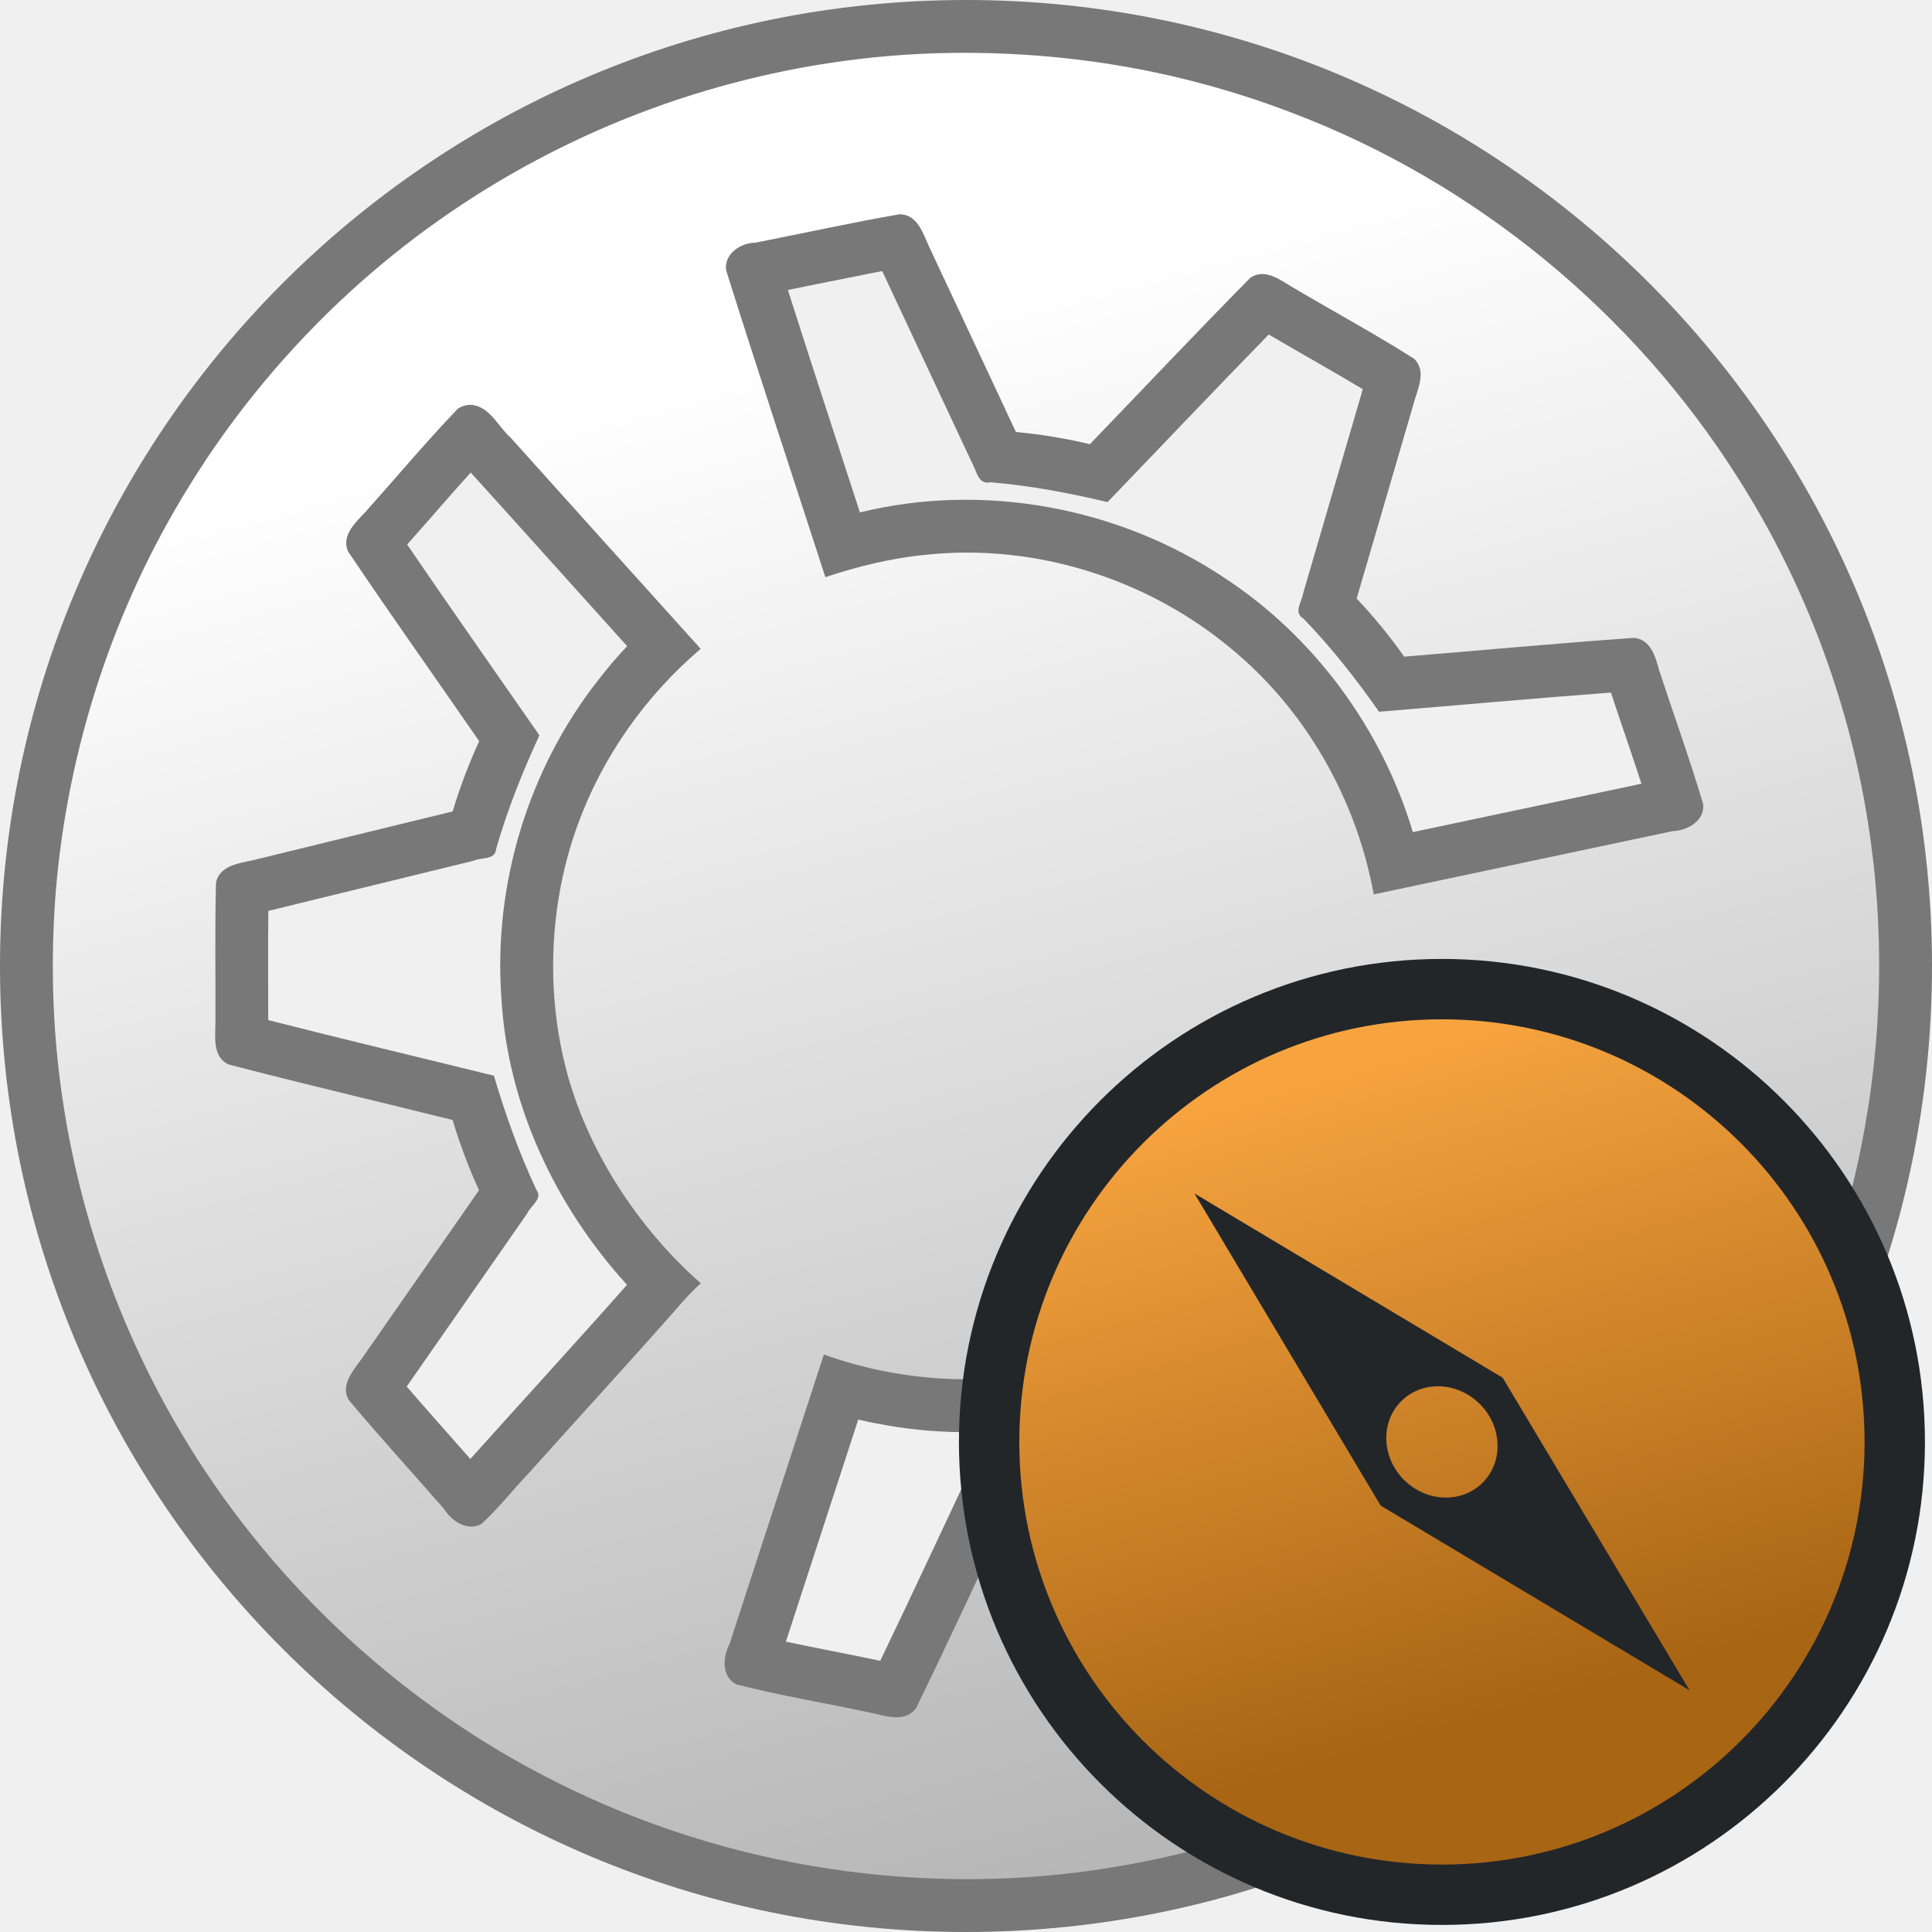
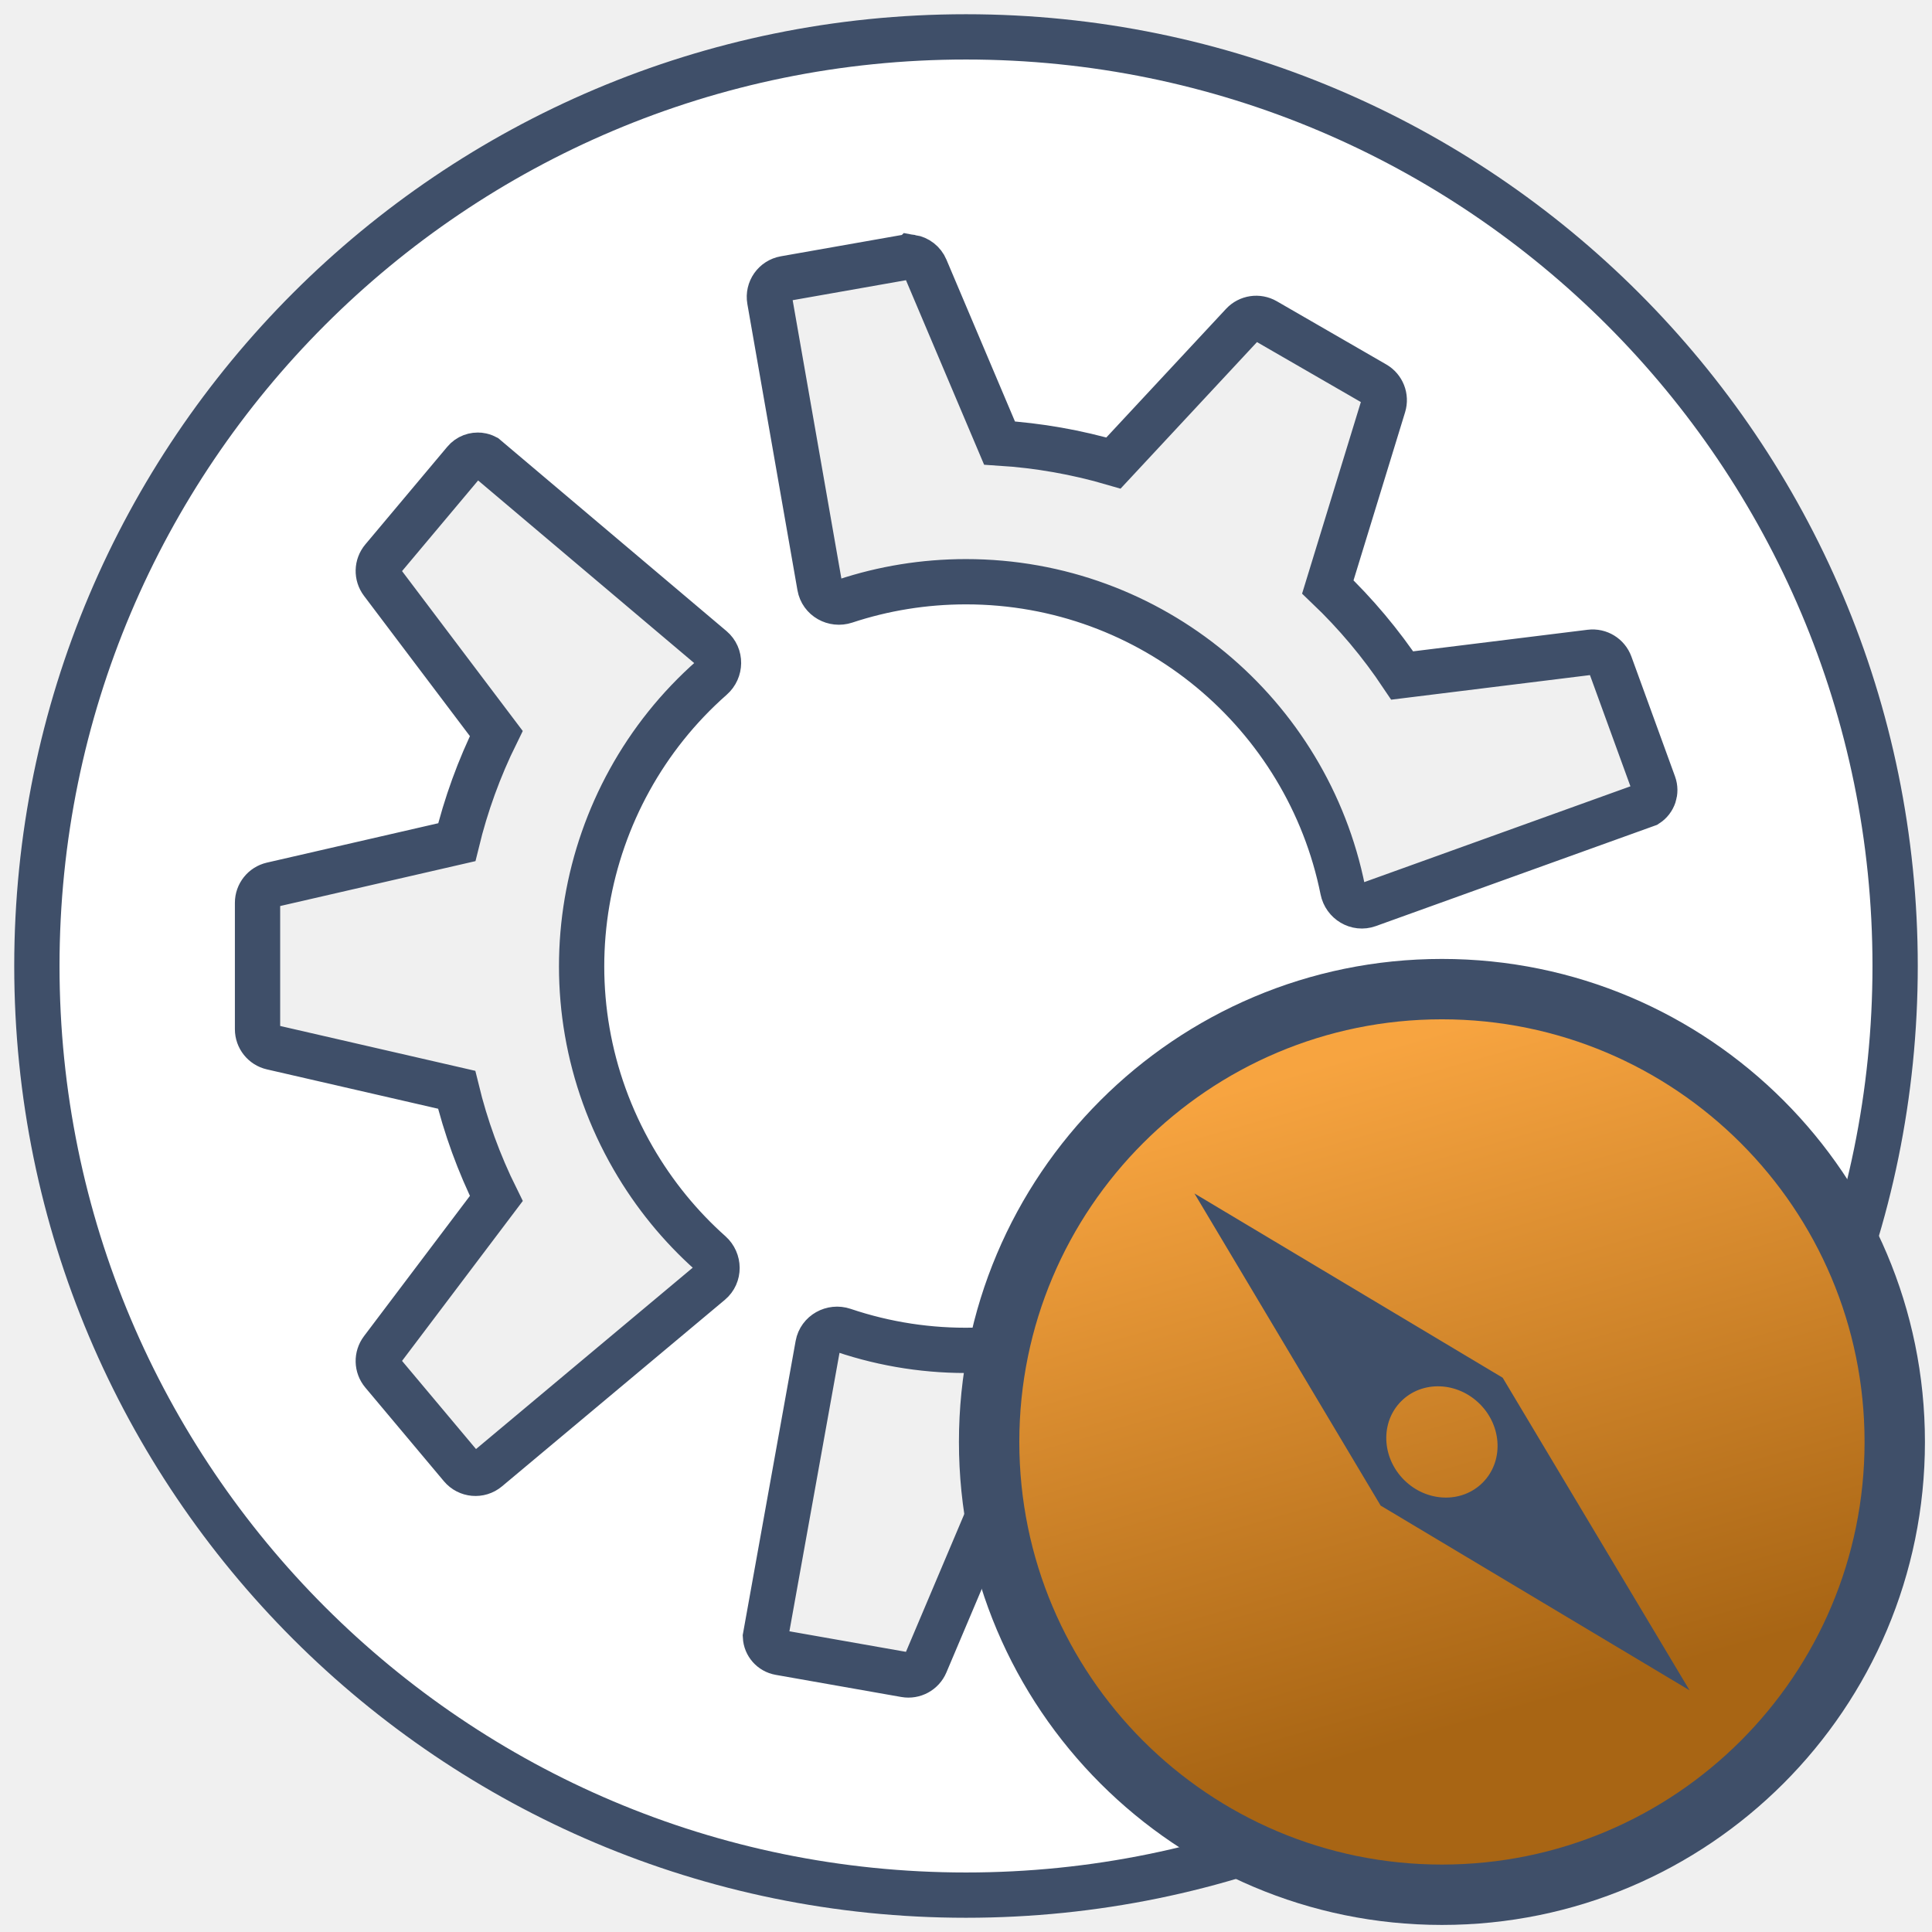
<svg xmlns="http://www.w3.org/2000/svg" data-name="Layer 3" version="1.1" viewBox="0 0 128 128">
  <defs>
-     <linearGradient id="linearGradient1401" x1="93.743" x2="93.743" y1="106.74" y2="75.026" gradientTransform="translate(24.839)" gradientUnits="userSpaceOnUse">
-       <stop stop-color="#1d99f3" offset="0" />
-       <stop stop-color="#c7e7f9" offset="1" />
-     </linearGradient>
-     <linearGradient id="linearGradient8271" x1="53.809" x2="112.34" y1="22.613" y2="241.07" gradientUnits="userSpaceOnUse">
-       <stop stop-color="#fff" offset="0" />
-       <stop stop-color="#606060" offset="1" />
-     </linearGradient>
-     <linearGradient id="linearGradient50674" x1="101.994" x2="89.75" y1="116.279" y2="73.212" gradientTransform="translate(-34.83912,-12.63979)" gradientUnits="userSpaceOnUse">
+     <linearGradient id="linearGradient50674" x1="101.99" x2="89.75" y1="116.28" y2="73.212" gradientTransform="translate(-34.839 -12.64)" gradientUnits="userSpaceOnUse">
      <stop stop-color="#a86514" offset="0" />
      <stop stop-color="#f7a440" offset="1" />
    </linearGradient>
  </defs>
-   <path d="m122.19 73.925-23.486 28.322v18.982c0 2.483-2.795 3.906-4.803 2.501l-10.178-7.122c-0.821-0.57-1.304-1.512-1.304-2.504v-11.858l-23.489-28.322c-2.206-2.66-0.275-6.64 3.222-6.64h56.82c3.499 0 5.318 3.98 3.219 6.64z" fill="url(#linearGradient1401)" />
-   <path d="m62.557 7.016c-15.876 0.314-31.451 7.702-41.748 19.789-8.51 9.855-13.525 22.687-13.789 35.719-0.35 13.304 4.069 26.714 12.463 37.066 9.021 11.296 22.449 19.035 36.812 20.887 13.921 1.893 28.54-1.483 40.072-9.553 12.272-8.471 21.097-21.883 23.695-36.598 2.577-14.026-0.247-29.018-8.016-41.008-7.998-12.522-21.025-21.79-35.574-24.941-1.788-0.412-3.928-0.755-5.541-0.953-2.777-0.336-5.578-0.47-8.375-0.408zm-4.106 10.949c2.003 4.276 4.005 8.552 6.008 12.828 0.281 0.536 0.384 1.322 1.166 1.16 2.62 0.215 5.199 0.709 7.754 1.312 3.559-3.7 7.089-7.43 10.678-11.102 2.072 1.216 4.171 2.387 6.232 3.621-1.318 4.51-2.635 9.02-3.953 13.529-0.088 0.577-0.661 1.268 0.018 1.668 1.849 1.91 3.488 4 5.014 6.174 5.121-0.421 10.238-0.886 15.361-1.27 0.665 2.016 1.363 4.021 2.022 6.039l-15.146 3.205c-2.054-6.85-6.532-12.961-12.529-16.875-6.994-4.657-15.93-6.311-24.105-4.305-1.598-4.923-3.217-9.853-4.773-14.738 1.319-0.266 2.654-0.54 3.939-0.793 0.539-0.108 1.34-0.264 1.717-0.344 0.2-0.037 0.4-0.074 0.6-0.111zm-27.264 13.34c3.465 3.825 6.907 7.671 10.363 11.504-0.669 0.709-1.302 1.45-1.897 2.223-4.67 5.924-6.983 13.61-6.432 21.127 0.41 7.057 3.591 13.772 8.32 18.963-3.426 3.875-6.927 7.686-10.379 11.539-1.407-1.599-2.827-3.186-4.217-4.799 2.659-3.819 5.319-7.639 7.979-11.459 0.22-0.521 1.062-0.98 0.617-1.566-1.146-2.443-2.053-4.984-2.818-7.57-4.984-1.227-9.979-2.415-14.953-3.682 8e-4 -2.412-0.018-4.824 8e-3 -7.236 4.529-1.107 9.058-2.213 13.586-3.32 0.512-0.245 1.45-0.032 1.5-0.771 0.745-2.591 1.743-5.096 2.873-7.541-2.921-4.213-5.876-8.403-8.762-12.641 0.972-1.099 1.943-2.2 2.906-3.307zm62.361 41.586c5.071 1.088 10.118 2.13 15.184 3.246-0.676 2.011-1.34 4.027-2.039 6.031-4.712-0.4-9.425-0.8-14.137-1.199-0.608-0.027-1.339-0.324-1.588 0.438-1.479 2.169-3.202 4.148-5.008 6.049 1.415 4.938 2.912 9.851 4.287 14.801-1.06 0.608-2.124 1.209-3.178 1.828-0.999 0.585-2.03 1.174-3.111 1.777-3.232-3.373-6.466-6.745-9.699-10.117-0.469-0.322-0.756-1.238-1.422-0.91-2.612 0.655-5.276 1.04-7.955 1.289-2.187 4.637-4.341 9.289-6.564 13.908-2.081-0.437-4.172-0.827-6.252-1.268l4.795-14.715c0.622 0.149 1.251 0.272 1.881 0.381 7.295 1.284 15.03-0.177 21.33-4.08 6.43-3.898 11.357-10.211 13.471-17.438z" fill-opacity=".5" />
-   <path d="m64 0a64 64 0 0 0-64 64 64 64 0 0 0 64 64 64 64 0 0 0 64-64 64 64 0 0 0-64-64zm-0.791 6.014c6.299-0.099 12.606 0.86 18.6 2.797 0.672 0.216 1.533 0.513 2.076 0.711 11.786 4.264 22.084 12.488 28.844 23.043 7.17 11.027 10.385 24.552 8.914 37.625-0.053 0.57-0.17 1.366-0.217 1.789-0.352 2.456-0.84 4.894-1.498 7.287-0.132 0.509-0.352 1.241-0.455 1.596-0.437 1.415-0.909 2.821-1.451 4.199-5.035 13.056-15.018 24.094-27.461 30.48-0.764 0.385-1.281 0.648-2.041 1-0.789 0.373-1.768 0.78-2.463 1.076-4.657 1.93-9.574 3.231-14.574 3.871-11.793 1.551-24.042-0.635-34.551-6.215-0.502-0.255-1.186-0.652-1.553-0.846-6.132-3.498-11.626-8.111-16.119-13.557-8.691-10.451-13.435-24.054-13.234-37.637 0.008-0.892 0.037-1.611 0.084-2.443 0.016-0.435 0.075-1.164 0.102-1.529 0.437-5.197 1.554-10.338 3.359-15.232 0.46-1.223 0.867-2.252 1.379-3.416 0.269-0.615 0.648-1.417 0.883-1.9 2.168-4.458 4.892-8.648 8.119-12.412 0.378-0.449 0.923-1.058 1.221-1.387 8.539-9.393 20.246-15.825 32.748-18.014 0.62-0.114 1.464-0.234 1.951-0.312 2.432-0.334 4.883-0.533 7.338-0.574z" fill-opacity=".5" />
-   <ellipse cx="64.056" cy="63.703" rx="64.035" ry="63.635" fill="none" />
-   <path d="m62.912 3.507c-4.525 0.073-9.051 0.672-13.424 1.761-9.761 2.405-18.845 7.255-26.266 14.036-4.101 3.747-7.775 8.152-10.708 12.928-4.991 8.037-8.037 17.371-8.82 26.84-0.289 3.7-0.263 7.55 0.136 11.267 0.95 8.997 3.952 17.792 8.729 25.511 5.818 9.398 14.311 17.214 24.25 22.192 11.381 5.75 24.667 7.779 37.291 5.608 9.497-1.608 18.779-5.578 26.466-11.448 11.682-8.824 19.916-21.937 22.754-36.293 1.422-7.102 1.558-14.473 0.412-21.583-1.275-7.98-4.23-15.825-8.567-22.626-6.943-11.012-17.479-19.664-29.67-24.266-4.75-1.81-9.725-3.011-14.722-3.556-2.624-0.292-5.211-0.409-7.861-0.372zm-3.303 10.687c1.154 0.011 1.546 1.249 1.931 2.118 1.93 4.099 3.843 8.206 5.767 12.308 1.65 0.154 3.289 0.424 4.901 0.808 3.539-3.671 7.038-7.388 10.619-11.014 0.956-0.68 1.998 0.139 2.823 0.626 2.677 1.584 5.424 3.068 8.044 4.733 0.859 0.846 0.196 2.05-0.049 3.011-1.254 4.291-2.509 8.581-3.763 12.872 1.14 1.206 2.195 2.491 3.149 3.849 5.073-0.413 10.148-0.889 15.222-1.244 1.078 0.083 1.433 1.226 1.656 2.104 0.971 2.972 2.042 5.914 2.93 8.909 0.122 1.112-1.059 1.766-2.03 1.792-6.598 1.397-13.197 2.792-19.795 4.19-1.156-6.34-4.53-12.274-9.537-16.357-5.557-4.6-12.96-6.906-20.115-6.146-2.279 0.214-4.511 0.768-6.68 1.485-2.191-6.776-4.436-13.534-6.573-20.325-0.16-1.088 0.97-1.834 1.947-1.837 3.183-0.628 6.359-1.325 9.551-1.883zm-28.292 12.636c1.189 0.188 1.69 1.441 2.514 2.167 4.192 4.668 8.389 9.332 12.592 13.99-3.657 3.111-6.513 7.156-8.154 11.672-1.827 5.029-2.137 10.789-0.795 16.046 1.347 5.376 4.786 10.671 8.958 14.314 0 0-0.448 0.387-1.095 1.102-3.366 3.843-6.843 7.609-10.253 11.42-1.067 1.119-2.029 2.357-3.159 3.403-0.959 0.567-2.032-0.193-2.539-1.013-2.089-2.388-4.229-4.738-6.271-7.163-0.6-1.008 0.304-1.981 0.859-2.761l7.762-11.149c-0.692-1.51-1.272-3.069-1.75-4.659-4.947-1.226-9.915-2.39-14.843-3.676-1.06-0.485-0.881-1.79-0.87-2.744 0.016-3.098-0.042-6.204 0.037-9.298 0.229-1.134 1.523-1.286 2.455-1.49 4.406-1.084 8.816-2.153 13.223-3.231 0.48-1.59 1.066-3.147 1.76-4.655-2.893-4.188-5.845-8.342-8.685-12.563-0.474-1.062 0.503-1.939 1.159-2.634 2.037-2.277 4.002-4.631 6.114-6.834 0.289-0.187 0.641-0.28 0.983-0.244zm60.121 42.028c6.845 1.485 13.712 2.879 20.545 4.406 0.47 0.1 0.461 0.826 1.004 0.691 0.3 0.231-0.286 1.041-0.335 1.501-1.083 3.197-2.117 6.416-3.261 9.587-0.573 0.992-1.838 0.74-2.779 0.631-4.529-0.377-9.057-0.77-13.586-1.153-0.956 1.357-2.008 2.647-3.155 3.847 1.409 4.904 2.909 9.789 4.239 14.711 0.082 1.194-1.187 1.672-2.035 2.163-2.694 1.516-5.338 3.147-8.074 4.57-1.161 0.326-1.879-0.858-2.586-1.548-3.096-3.23-6.193-6.46-9.289-9.69-1.614 0.385-3.255 0.654-4.907 0.808-2.175 4.595-4.3 9.22-6.528 13.786-0.686 0.953-1.949 0.543-2.891 0.33-3.002-0.649-6.052-1.14-9.02-1.908-0.966-0.491-0.911-1.79-0.463-2.622 2.088-6.41 4.178-12.82 6.266-19.23 5.874 2.115 12.529 2.223 18.381 0.131 7.094-2.463 13.112-7.924 16.08-14.841 0.886-2.006 1.501-4.122 1.922-6.271 0.157 0.034 0.314 0.068 0.471 0.101z" fill="url(#linearGradient8271)" />
-   <g transform="translate(19.05742,13.76929)">
+   <path d="m63.999 2.443c-33.996 0-61.556 27.559-61.556 61.555 0 33.996 27.56 61.559 61.556 61.559 33.997 0 61.558-27.563 61.558-61.559 0-33.996-27.561-61.555-61.558-61.555zm-3.608 14.604c0.406 0.068 0.762 0.338 0.93 0.735l4.899 11.57c2.606 0.164 5.133 0.617 7.551 1.324l8.555-9.191c0.391-0.42 1.02-0.514 1.517-0.227l7.252 4.187c0.497 0.287 0.73 0.878 0.562 1.427l-3.685 12.014c1.849 1.765 3.503 3.733 4.928 5.868l12.467-1.542c0.569-0.07 1.111 0.262 1.308 0.801l2.891 7.944c0.18 0.496-5e-3 1.05-0.447 1.337l-18.476 6.651c-0.736 0.265-1.527-0.216-1.681-0.983-2.338-11.648-12.626-20.421-24.963-20.421-2.796 0-5.486 0.45-8.003 1.283-0.742 0.245-1.55-0.203-1.684-0.973l-3.32-18.969c-0.117-0.669 0.33-1.306 0.998-1.424l7.983-1.408c0.141-0.025 0.282-0.025 0.417-0.002zm-28.591 13.119c0.125 0.016 0.249 0.055 0.366 0.115l14.998 12.675c0.597 0.505 0.578 1.431-0.01 1.947-8.918 7.849-11.373 21.144-5.205 31.828 1.398 2.421 3.133 4.526 5.113 6.29 0.583 0.52 0.598 1.445-9.6e-4 1.946l-14.767 12.359c-0.521 0.436-1.297 0.367-1.734-0.153l-5.21-6.21c-0.369-0.44-0.385-1.075-0.039-1.533l7.571-10.028c-1.16-2.338-2.032-4.753-2.628-7.202l-12.237-2.813c-0.559-0.128-0.955-0.627-0.955-1.2v-8.374c0-0.574 0.396-1.071 0.955-1.2l12.246-2.815c0.604-2.484 1.481-4.901 2.617-7.202l-7.569-10.026c-0.346-0.458-0.329-1.093 0.039-1.533l5.435-6.476c0.254-0.303 0.639-0.444 1.014-0.395zm58.275 37.95c0.18-0.019 0.367 0.001 0.55 0.069l18.087 6.61c0.638 0.233 0.967 0.939 0.735 1.577l-2.773 7.617c-0.196 0.539-0.739 0.871-1.308 0.801l-12.47-1.542c-1.445 2.174-3.1 4.137-4.922 5.877l3.682 12.004c0.168 0.548-0.065 1.14-0.562 1.427l-7.253 4.187c-0.497 0.287-1.126 0.193-1.517-0.227l-8.561-9.197c-2.454 0.718-4.985 1.167-7.546 1.334l-4.897 11.567c-0.224 0.529-0.782 0.832-1.347 0.733l-8.326-1.468c-0.519-0.092-0.907-0.529-0.934-1.056l3.477-19.326c0.139-0.769 0.951-1.215 1.692-0.965 11.256 3.799 23.998-0.724 30.166-11.408 1.398-2.421 2.353-4.977 2.89-7.572 0.119-0.574 0.595-0.984 1.136-1.041z" fill="#fff" stroke="#3f4f69" stroke-width="3" />
+   <g transform="translate(19.057 13.769)">
    <circle cx="76.475" cy="81.763" r="30" fill="url(#linearGradient50674)" stroke-width="1.274" style="paint-order:markers fill stroke" />
-     <path class="ColorScheme-Text" d="m76.475 49.763c-17.673 0-32 14.327-32 32s14.327 32 32 32c17.673 0 32-14.327 32-32s-14.327-32-32-32zm0 4c15.464 0 28 12.536 28 28s-12.536 28-28 28c-15.464-1e-5 -28-12.536-28-28s12.536-28 28-28z" color="#232629" fill="#232629" stroke-width="4" />
-     <path d="m80.5 77.51-20.422-12.21 12.336 20.68 20.466 12.238zm-1.514 1.74a3.816 3.552 45 0 1 0.186 5.211 3.816 3.552 45 0 1-5.211-0.186 3.816 3.552 45 0 1-0.185-5.209 3.816 3.552 45 0 1 5.209 0.185z" fill="#232629" />
+     <path class="ColorScheme-Text" d="m76.475 49.763c-17.673 0-32 14.327-32 32s14.327 32 32 32c17.673 0 32-14.327 32-32s-14.327-32-32-32zm0 4c15.464 0 28 12.536 28 28s-12.536 28-28 28c-15.464-1e-5 -28-12.536-28-28s12.536-28 28-28z" color="#232629" fill="#3f4f69" stroke-width="4" />
+     <path d="m80.5 77.51-20.422-12.21 12.336 20.68 20.466 12.238zm-1.514 1.74a3.816 3.552 45 0 1 0.186 5.211 3.816 3.552 45 0 1-5.211-0.186 3.816 3.552 45 0 1-0.185-5.209 3.816 3.552 45 0 1 5.209 0.185z" fill="#3f4f69" />
  </g>
</svg>
